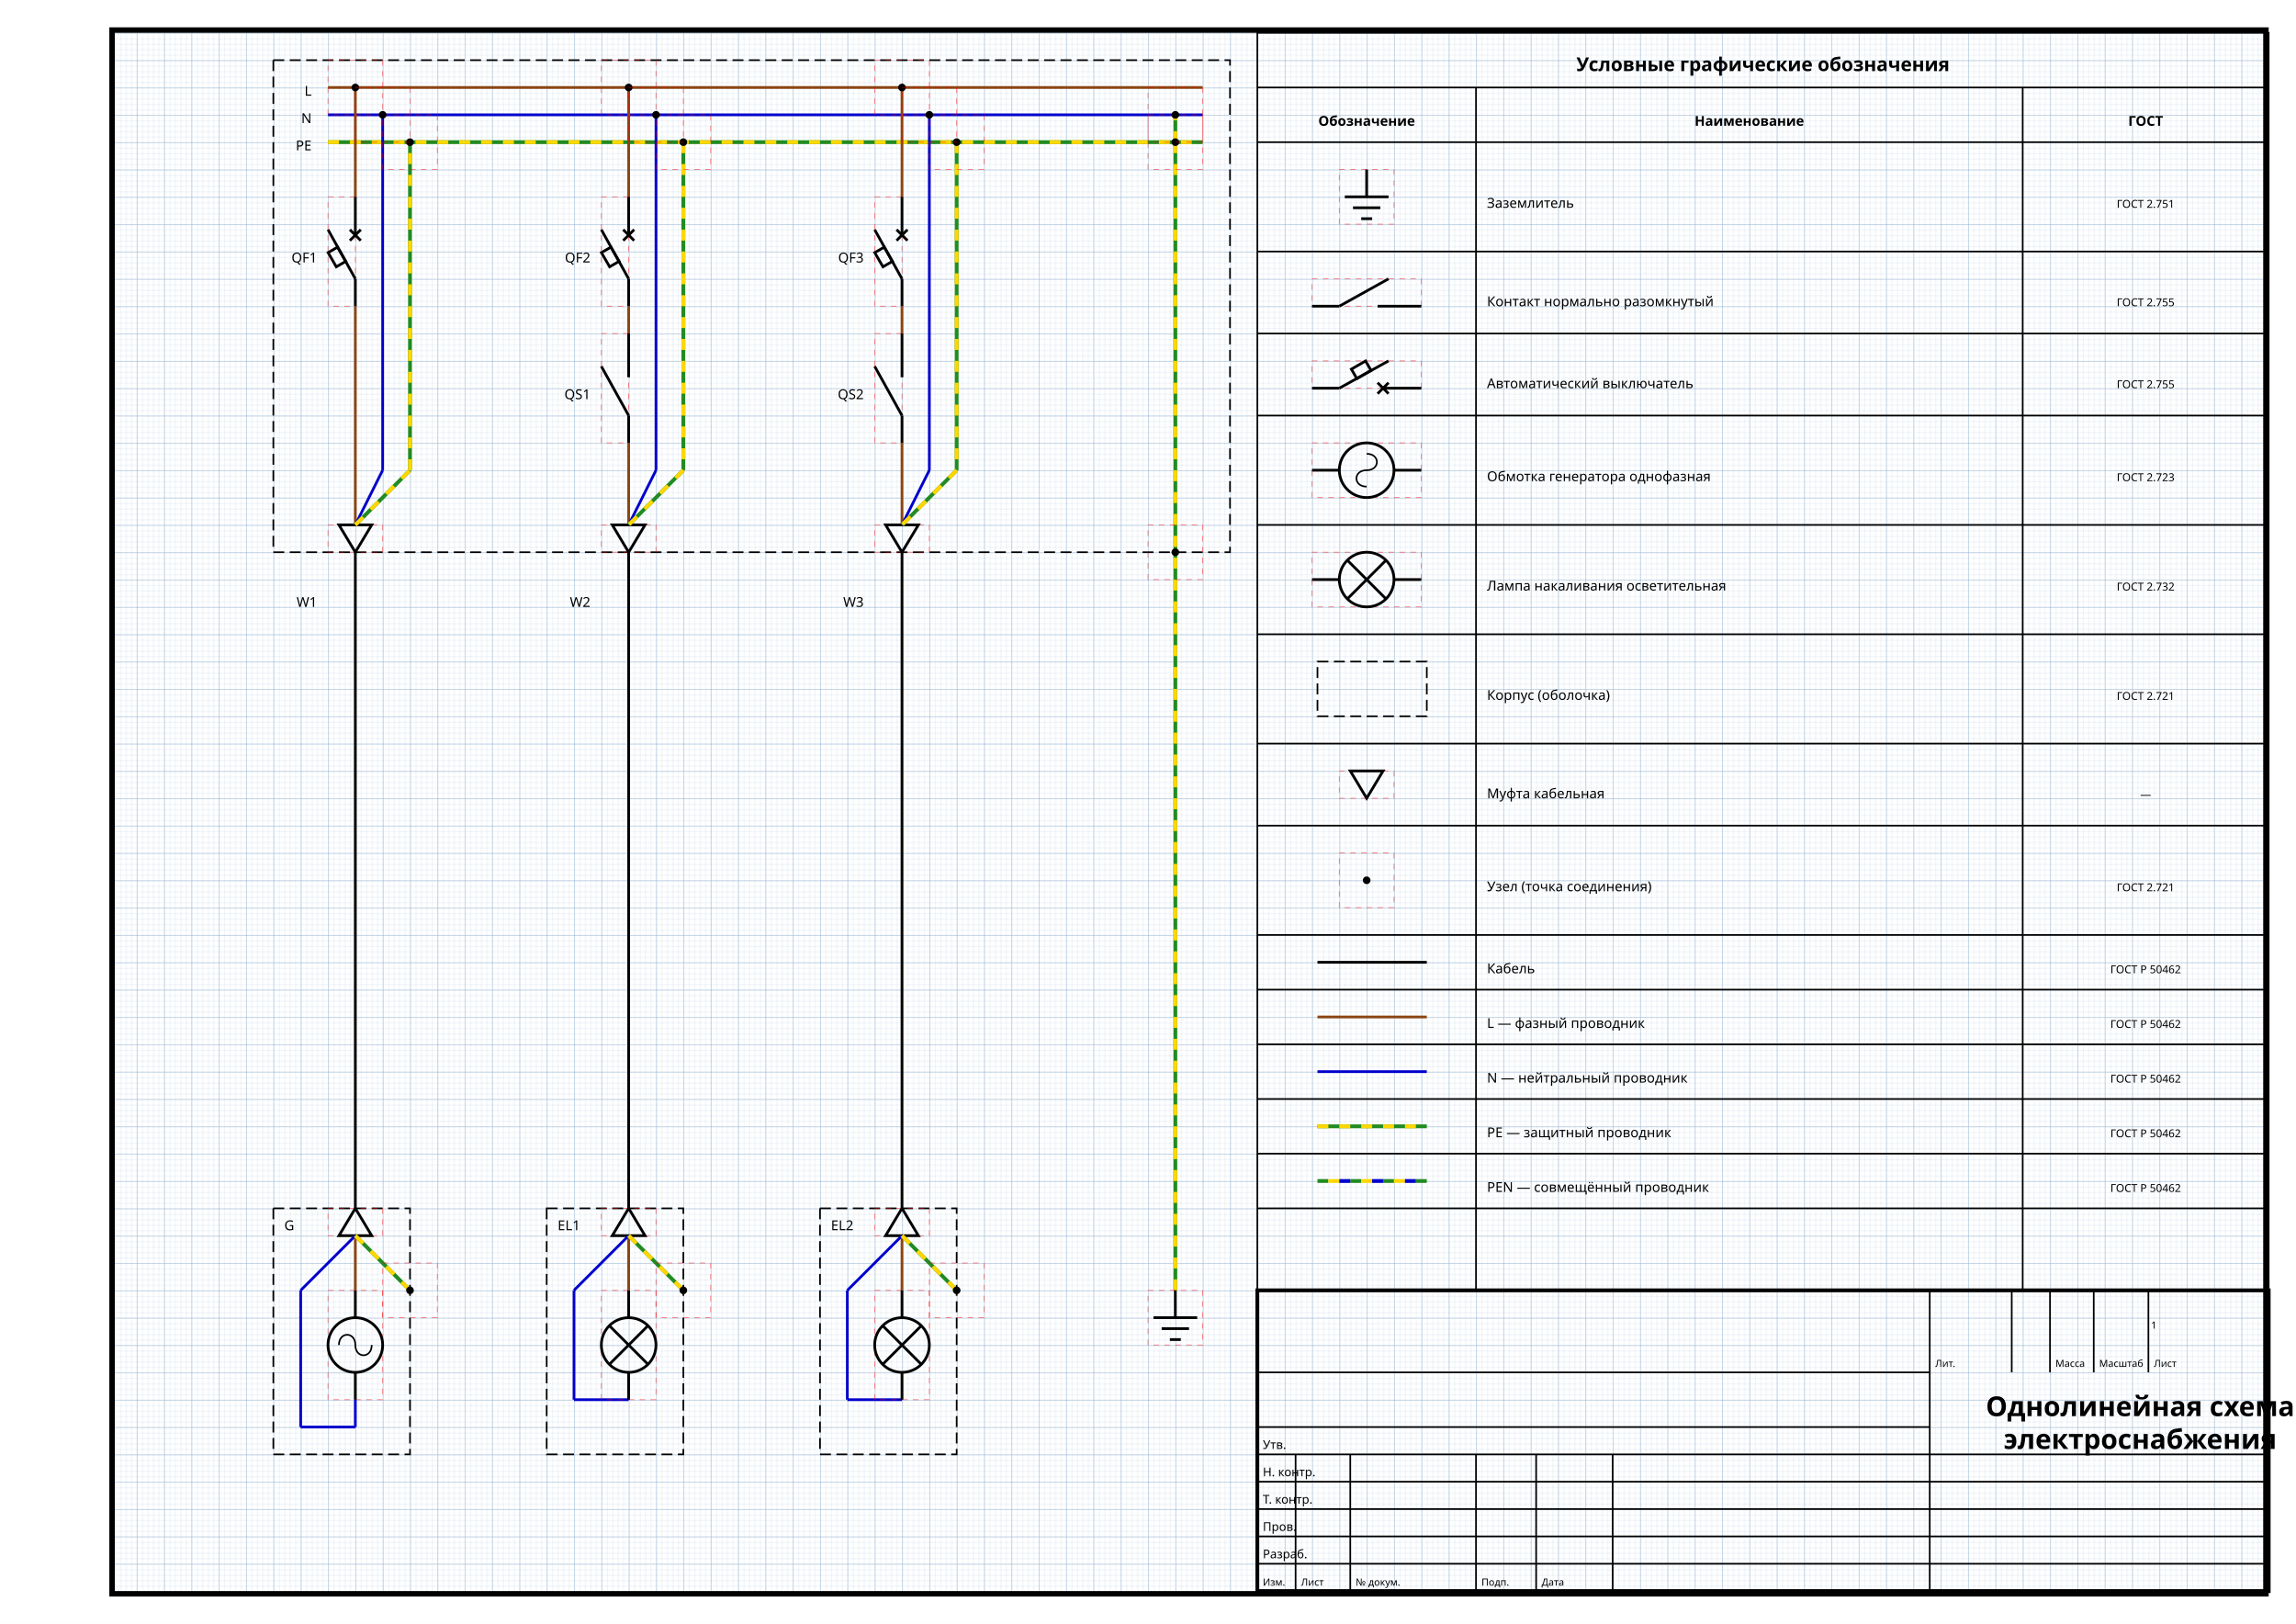
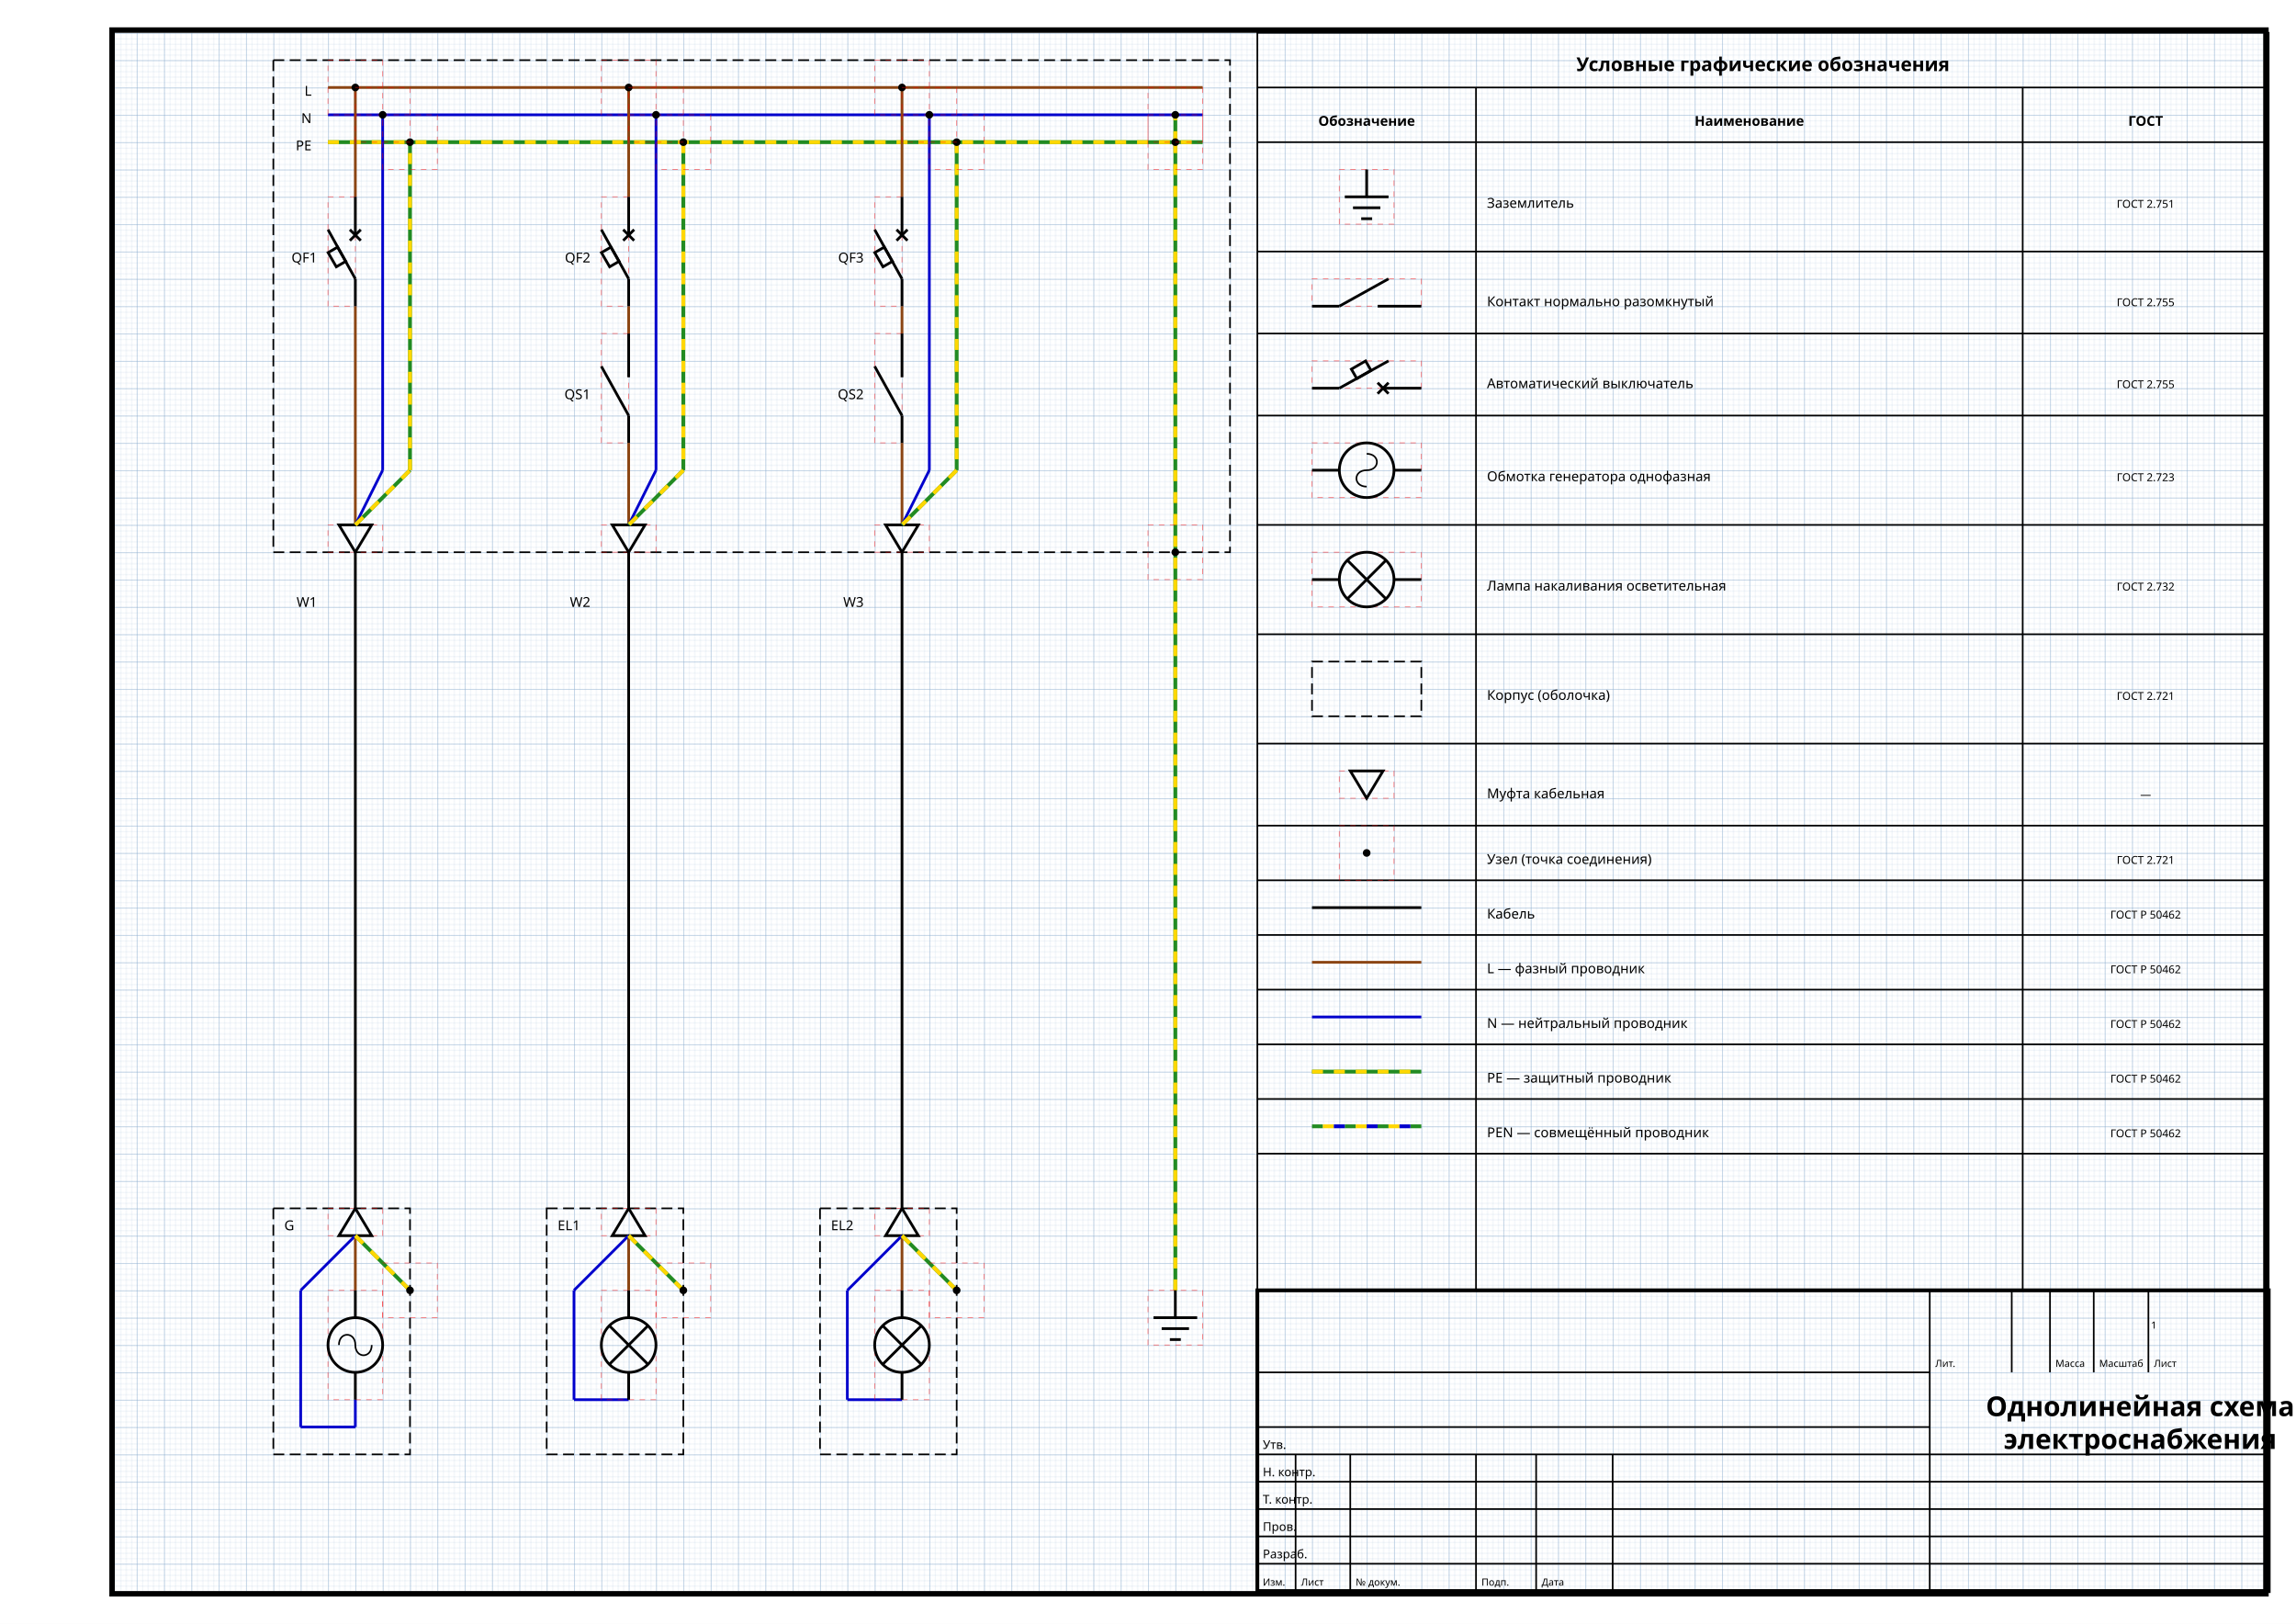
<svg xmlns="http://www.w3.org/2000/svg" width="420mm" height="297mm" viewBox="0 0 420 297">
  <rect width="420" height="297" fill="white" />
  <defs>
    <pattern id="mm1" width="1" height="1" patternUnits="userSpaceOnUse" y="1">
      <line x1="0" y1="0" x2="0" y2="1" stroke="#c8d8e8" stroke-width="0.1" />
      <line x1="0" y1="0" x2="1" y2="0" stroke="#c8d8e8" stroke-width="0.1" />
    </pattern>
    <pattern id="mm5" width="5" height="5" patternUnits="userSpaceOnUse" y="1">
      <rect width="5" height="5" fill="url(#mm1)" />
      <line x1="0" y1="0" x2="0" y2="5" stroke="#90b0d0" stroke-width="0.15" />
      <line x1="0" y1="0" x2="5" y2="0" stroke="#90b0d0" stroke-width="0.15" />
    </pattern>
    <symbol id="ugo-node" overflow="visible">
      <rect x="-5" y="-5" width="10" height="10" fill="none" stroke="red" stroke-width="0.15" stroke-dasharray="1,1" opacity="0.5" />
      <circle cx="0" cy="0" r="0.7" fill="black" stroke="none" />
    </symbol>
    <symbol id="ugo-ground" overflow="visible">
      <rect x="-5" y="0" width="10" height="10" fill="none" stroke="red" stroke-width="0.15" stroke-dasharray="1,1" opacity="0.5" />
      <g stroke="black" stroke-width="0.5">
        <line x1="0" y1="0" x2="0" y2="5" />
        <line x1="-4" y1="5" x2="4" y2="5" />
        <line x1="-2.5" y1="7" x2="2.5" y2="7" />
        <line x1="-1" y1="9" x2="1" y2="9" />
      </g>
    </symbol>
    <symbol id="ugo-contact" overflow="visible">
      <rect x="-5" y="0" width="5" height="20" fill="none" stroke="red" stroke-width="0.15" stroke-dasharray="1,1" opacity="0.5" />
      <g stroke="black" stroke-width="0.5" fill="none">
        <line x1="0" y1="0" x2="0" y2="8" />
        <line x1="0" y1="15" x2="-5" y2="6" />
        <line x1="0" y1="15" x2="0" y2="20" />
      </g>
    </symbol>
    <symbol id="ugo-breaker" overflow="visible">
      <rect x="-5" y="0" width="5" height="20" fill="none" stroke="red" stroke-width="0.15" stroke-dasharray="1,1" opacity="0.5" />
      <g stroke="black" stroke-width="0.5" fill="none">
        <line x1="0" y1="0" x2="0" y2="7" />
        <line x1="-1" y1="6" x2="1" y2="8" />
        <line x1="-1" y1="8" x2="1" y2="6" />
        <line x1="0" y1="15" x2="-5" y2="6" />
        <rect x="-2" y="-1.5" width="2" height="3" fill="none" stroke="black" stroke-width="0.5" transform="translate(-2.5, 10.5) rotate(-30)" />
        <line x1="0" y1="15" x2="0" y2="20" />
      </g>
    </symbol>
    <symbol id="ugo-generator" overflow="visible">
      <rect x="-5" y="0" width="10" height="20" fill="none" stroke="red" stroke-width="0.15" stroke-dasharray="1,1" opacity="0.5" />
      <g stroke="black" stroke-width="0.5" fill="none">
        <line x1="0" y1="0" x2="0" y2="5" />
        <circle cx="0" cy="10" r="5" />
        <path d="M-3,10 C-3,7.5 0,7.5 0,10 S3,12.5 3,10" stroke-width="0.3" />
        <line x1="0" y1="15" x2="0" y2="20" />
      </g>
    </symbol>
    <symbol id="ugo-lamp" overflow="visible">
      <rect x="-5" y="0" width="10" height="20" fill="none" stroke="red" stroke-width="0.15" stroke-dasharray="1,1" opacity="0.5" />
      <g stroke="black" stroke-width="0.5" fill="none">
        <line x1="0" y1="0" x2="0" y2="5" />
        <circle cx="0" cy="10" r="5" />
        <line x1="-3.5" y1="6.5" x2="3.5" y2="13.5" />
        <line x1="3.5" y1="6.5" x2="-3.5" y2="13.5" />
        <line x1="0" y1="15" x2="0" y2="20" />
      </g>
    </symbol>
    <symbol id="ugo-mufta" overflow="visible">
      <rect x="-5" y="0" width="10" height="5" fill="none" stroke="red" stroke-width="0.15" stroke-dasharray="1,1" opacity="0.5" />
      <polygon points="-3,0 3,0 0,5" stroke="black" stroke-width="0.5" fill="none" />
    </symbol>
  </defs>
  <rect x="21" y="6" width="393" height="285" fill="url(#mm5)" />
  <rect x="20.5" y="5.5" width="394" height="286" fill="none" stroke="black" stroke-width="1" />
  <g stroke="black" stroke-width="0.3" font-family="sans-serif" fill="none">
    <rect x="230" y="236" width="185" height="55" stroke-width="0.7" />
    <line x1="230" y1="286" x2="415" y2="286" />
    <line x1="230" y1="281" x2="415" y2="281" />
    <line x1="230" y1="276" x2="415" y2="276" />
    <line x1="230" y1="271" x2="415" y2="271" />
    <line x1="230" y1="266" x2="415" y2="266" />
    <line x1="230" y1="261" x2="353" y2="261" />
    <line x1="230" y1="251" x2="353" y2="251" />
    <line x1="237" y1="266" x2="237" y2="291" />
    <line x1="247" y1="266" x2="247" y2="291" />
    <line x1="270" y1="266" x2="270" y2="291" />
    <line x1="281" y1="266" x2="281" y2="291" />
    <line x1="295" y1="266" x2="295" y2="291" />
    <line x1="353" y1="236" x2="353" y2="291" />
    <line x1="368" y1="236" x2="368" y2="251" />
    <line x1="375" y1="236" x2="375" y2="251" />
    <line x1="383" y1="236" x2="383" y2="251" />
    <line x1="393" y1="236" x2="393" y2="251" />
    <g font-size="1.8" fill="black" stroke="none">
      <text x="231" y="290">Изм.</text>
      <text x="238" y="290">Лист</text>
      <text x="248" y="290">№ докум.</text>
      <text x="271" y="290">Подп.</text>
      <text x="282" y="290">Дата</text>
    </g>
    <g font-size="2.2" fill="black" stroke="none">
      <text x="231" y="285">Разраб.</text>
      <text x="231" y="280">Пров.</text>
      <text x="231" y="270">Н. контр.</text>
      <text x="231" y="275">Т. контр.</text>
      <text x="231" y="265">Утв.</text>
    </g>
    <text x="391.5" y="259" font-size="5" fill="black" stroke="none" text-anchor="middle" font-weight="bold">Однолинейная схема</text>
    <text x="391.5" y="265" font-size="5" fill="black" stroke="none" text-anchor="middle" font-weight="bold">электроснабжения</text>
    <g font-size="1.8" fill="black" stroke="none">
      <text x="354" y="250">Лит.</text>
      <text x="376" y="250">Масса</text>
      <text x="384" y="250">Масштаб</text>
    </g>
    <g font-size="1.8" fill="black" stroke="none">
      <text x="394" y="250">Лист</text>
      <text x="394" y="243" text-anchor="middle">1</text>
    </g>
  </g>
  <rect x="50" y="11" width="175" height="90" fill="none" stroke="black" stroke-width="0.3" stroke-dasharray="2,1" />
  <line x1="60" y1="16" x2="220" y2="16" stroke="#8B4513" stroke-width="0.5" />
  <line x1="60" y1="21" x2="220" y2="21" stroke="#0000CC" stroke-width="0.5" />
  <g stroke-width="0.7">
    <line x1="60" y1="26" x2="220" y2="26" stroke="#228B22" />
    <line x1="60" y1="26" x2="220" y2="26" stroke="#FFD700" stroke-dasharray="2,2" />
  </g>
  <rect x="50" y="221" width="25" height="45" fill="none" stroke="black" stroke-width="0.3" stroke-dasharray="2,1" />
  <rect x="100" y="221" width="25" height="45" fill="none" stroke="black" stroke-width="0.3" stroke-dasharray="2,1" />
  <rect x="150" y="221" width="25" height="45" fill="none" stroke="black" stroke-width="0.3" stroke-dasharray="2,1" />
  <g stroke="#8B4513" stroke-width="0.5">
    <line x1="65" y1="16" x2="65" y2="36" />
    <line x1="65" y1="56" x2="65" y2="96" />
    <line x1="65" y1="226" x2="65" y2="236" />
    <line x1="115" y1="16" x2="115" y2="36" />
    <line x1="115" y1="56" x2="115" y2="61" />
    <line x1="115" y1="81" x2="115" y2="96" />
    <line x1="115" y1="226" x2="115" y2="236" />
    <line x1="165" y1="16" x2="165" y2="36" />
    <line x1="165" y1="56" x2="165" y2="61" />
    <line x1="165" y1="81" x2="165" y2="96" />
    <line x1="165" y1="226" x2="165" y2="236" />
  </g>
  <use href="#ugo-breaker" x="65" y="36" />
  <use href="#ugo-breaker" x="115" y="36" />
  <use href="#ugo-contact" x="115" y="61" />
  <use href="#ugo-breaker" x="165" y="36" />
  <use href="#ugo-contact" x="165" y="61" />
  <use href="#ugo-mufta" x="65" y="96" />
  <line x1="65" y1="101" x2="65" y2="221" stroke="black" stroke-width="0.5" />
  <g transform="translate(65, 226) scale(1, -1)">
    <use href="#ugo-mufta" />
  </g>
  <use href="#ugo-mufta" x="115" y="96" />
  <line x1="115" y1="101" x2="115" y2="221" stroke="black" stroke-width="0.5" />
  <g transform="translate(115, 226) scale(1, -1)">
    <use href="#ugo-mufta" />
  </g>
  <use href="#ugo-mufta" x="165" y="96" />
  <line x1="165" y1="101" x2="165" y2="221" stroke="black" stroke-width="0.5" />
  <g transform="translate(165, 226) scale(1, -1)">
    <use href="#ugo-mufta" />
  </g>
  <g stroke="#0000CC" stroke-width="0.5">
    <line x1="70" y1="21" x2="70" y2="86" />
    <line x1="70" y1="86" x2="65" y2="96" />
    <line x1="65" y1="226" x2="55" y2="236" />
    <line x1="55" y1="236" x2="55" y2="261" />
    <line x1="55" y1="261" x2="65" y2="261" />
    <line x1="65" y1="261" x2="65" y2="256" />
    <line x1="120" y1="21" x2="120" y2="86" />
    <line x1="120" y1="86" x2="115" y2="96" />
    <line x1="115" y1="226" x2="105" y2="236" />
    <line x1="105" y1="236" x2="105" y2="256" />
    <line x1="105" y1="256" x2="115" y2="256" />
    <line x1="170" y1="21" x2="170" y2="86" />
    <line x1="170" y1="86" x2="165" y2="96" />
    <line x1="165" y1="226" x2="155" y2="236" />
    <line x1="155" y1="236" x2="155" y2="256" />
    <line x1="155" y1="256" x2="165" y2="256" />
  </g>
  <g stroke-width="0.7">
    <line x1="65" y1="96" x2="75" y2="86" stroke="#228B22" />
    <line x1="75" y1="86" x2="75" y2="26" stroke="#228B22" />
    <line x1="65" y1="226" x2="75" y2="236" stroke="#228B22" />
    <line x1="125" y1="26" x2="125" y2="86" stroke="#228B22" />
    <line x1="125" y1="86" x2="115" y2="96" stroke="#228B22" />
    <line x1="115" y1="226" x2="125" y2="236" stroke="#228B22" />
    <line x1="175" y1="26" x2="175" y2="86" stroke="#228B22" />
    <line x1="175" y1="86" x2="165" y2="96" stroke="#228B22" />
    <line x1="165" y1="226" x2="175" y2="236" stroke="#228B22" />
    <line x1="215" y1="26" x2="215" y2="21" stroke="#228B22" />
    <line x1="215" y1="26" x2="215" y2="236" stroke="#228B22" />
    <line x1="65" y1="96" x2="75" y2="86" stroke="#FFD700" stroke-dasharray="2,2" />
    <line x1="75" y1="86" x2="75" y2="26" stroke="#FFD700" stroke-dasharray="2,2" />
    <line x1="65" y1="226" x2="75" y2="236" stroke="#FFD700" stroke-dasharray="2,2" />
    <line x1="125" y1="26" x2="125" y2="86" stroke="#FFD700" stroke-dasharray="2,2" />
    <line x1="125" y1="86" x2="115" y2="96" stroke="#FFD700" stroke-dasharray="2,2" />
    <line x1="115" y1="226" x2="125" y2="236" stroke="#FFD700" stroke-dasharray="2,2" />
    <line x1="175" y1="26" x2="175" y2="86" stroke="#FFD700" stroke-dasharray="2,2" />
    <line x1="175" y1="86" x2="165" y2="96" stroke="#FFD700" stroke-dasharray="2,2" />
    <line x1="165" y1="226" x2="175" y2="236" stroke="#FFD700" stroke-dasharray="2,2" />
    <line x1="215" y1="26" x2="215" y2="21" stroke="#FFD700" stroke-dasharray="2,2" />
    <line x1="215" y1="26" x2="215" y2="236" stroke="#FFD700" stroke-dasharray="2,2" />
  </g>
  <use href="#ugo-node" x="75" y="236" />
  <use href="#ugo-node" x="75" y="26" />
  <use href="#ugo-node" x="125" y="26" />
  <use href="#ugo-node" x="125" y="236" />
  <use href="#ugo-node" x="175" y="26" />
  <use href="#ugo-node" x="175" y="236" />
  <use href="#ugo-node" x="215" y="26" />
  <use href="#ugo-node" x="215" y="101" />
  <use href="#ugo-node" x="65" y="16" />
  <use href="#ugo-node" x="115" y="16" />
  <use href="#ugo-node" x="165" y="16" />
  <use href="#ugo-node" x="70" y="21" />
  <use href="#ugo-node" x="120" y="21" />
  <use href="#ugo-node" x="170" y="21" />
  <use href="#ugo-node" x="215" y="21" />
  <use href="#ugo-generator" x="65" y="236" />
  <use href="#ugo-lamp" x="115" y="236" />
  <use href="#ugo-lamp" x="165" y="236" />
  <use href="#ugo-ground" x="215" y="236" />
  <g font-family="sans-serif" font-size="2.5" fill="black">
    <text x="57" y="17.5" text-anchor="end">L</text>
    <text x="57" y="22.5" text-anchor="end">N</text>
    <text x="57" y="27.5" text-anchor="end">PE</text>
    <text x="58" y="48" text-anchor="end">QF1</text>
    <text x="58" y="111" text-anchor="end">W1</text>
    <text x="52" y="225">G</text>
    <text x="108" y="48" text-anchor="end">QF2</text>
    <text x="108" y="73" text-anchor="end">QS1</text>
    <text x="108" y="111" text-anchor="end">W2</text>
    <text x="102" y="225">EL1</text>
    <text x="158" y="48" text-anchor="end">QF3</text>
    <text x="158" y="73" text-anchor="end">QS2</text>
    <text x="158" y="111" text-anchor="end">W3</text>
    <text x="152" y="225">EL2</text>
  </g>
  <g stroke="black" stroke-width="0.3" font-family="sans-serif">
    <rect x="230" y="6" width="185" height="230" fill="none" />
    <line x1="270" y1="16" x2="270" y2="236" />
    <line x1="370" y1="16" x2="370" y2="236" />
    <line x1="230" y1="16" x2="415" y2="16" />
    <line x1="230" y1="26" x2="415" y2="26" />
    <line x1="230" y1="46" x2="415" y2="46" />
    <line x1="230" y1="61" x2="415" y2="61" />
    <line x1="230" y1="76" x2="415" y2="76" />
    <line x1="230" y1="96" x2="415" y2="96" />
    <line x1="230" y1="116" x2="415" y2="116" />
    <line x1="230" y1="136" x2="415" y2="136" />
    <line x1="230" y1="151" x2="415" y2="151" />
+     <line x1="230" y1="161" x2="415" y2="161" />
    <line x1="230" y1="171" x2="415" y2="171" />
    <line x1="230" y1="181" x2="415" y2="181" />
    <line x1="230" y1="191" x2="415" y2="191" />
    <line x1="230" y1="201" x2="415" y2="201" />
    <line x1="230" y1="211" x2="415" y2="211" />
-     <line x1="230" y1="221" x2="415" y2="221" />
    <text x="322.5" y="13" font-size="3.5" fill="black" stroke="none" font-weight="bold" text-anchor="middle">Условные графические обозначения</text>
    <g font-size="2.5" fill="black" stroke="none" font-weight="bold">
      <text x="250" y="23" text-anchor="middle">Обозначение</text>
      <text x="320" y="23" text-anchor="middle">Наименование</text>
      <text x="392.5" y="23" text-anchor="middle">ГОСТ</text>
    </g>
    <use href="#ugo-ground" x="250" y="31" />
    <text x="272" y="38" font-size="2.5" fill="black" stroke="none">Заземлитель</text>
    <text x="392.5" y="38" font-size="2" fill="black" stroke="none" text-anchor="middle">ГОСТ 2.751</text>
    <g transform="translate(250, 56) rotate(90)">
      <use href="#ugo-contact" y="-10" />
    </g>
    <text x="272" y="56" font-size="2.5" fill="black" stroke="none">Контакт нормально разомкнутый</text>
    <text x="392.5" y="56" font-size="2" fill="black" stroke="none" text-anchor="middle">ГОСТ 2.755</text>
    <g transform="translate(250, 71) rotate(90)">
      <use href="#ugo-breaker" y="-10" />
    </g>
    <text x="272" y="71" font-size="2.5" fill="black" stroke="none">Автоматический выключатель</text>
    <text x="392.5" y="71" font-size="2" fill="black" stroke="none" text-anchor="middle">ГОСТ 2.755</text>
    <g transform="translate(250, 86) rotate(90)">
      <use href="#ugo-generator" y="-10" />
    </g>
    <text x="272" y="88" font-size="2.5" fill="black" stroke="none">Обмотка генератора однофазная</text>
    <text x="392.5" y="88" font-size="2" fill="black" stroke="none" text-anchor="middle">ГОСТ 2.723</text>
    <g transform="translate(250, 106) rotate(90)">
      <use href="#ugo-lamp" y="-10" />
    </g>
    <text x="272" y="108" font-size="2.5" fill="black" stroke="none">Лампа накаливания осветительная</text>
    <text x="392.5" y="108" font-size="2" fill="black" stroke="none" text-anchor="middle">ГОСТ 2.732</text>
-     <rect x="241" y="121" width="20" height="10" fill="none" stroke="black" stroke-dasharray="2,1" />
+     <rect x="240" y="121" width="20" height="10" fill="none" stroke="black" stroke-dasharray="2,1" />
    <text x="272" y="128" font-size="2.5" fill="black" stroke="none">Корпус (оболочка)</text>
    <text x="392.5" y="128" font-size="2" fill="black" stroke="none" text-anchor="middle">ГОСТ 2.721</text>
    <use href="#ugo-mufta" x="250" y="141" />
    <text x="272" y="146" font-size="2.5" fill="black" stroke="none">Муфта кабельная</text>
    <text x="392.5" y="146" font-size="2" fill="black" stroke="none" text-anchor="middle">—</text>
-     <use href="#ugo-node" x="250" y="161" />
-     <text x="272" y="163" font-size="2.5" fill="black" stroke="none">Узел (точка соединения)</text>
-     <text x="392.5" y="163" font-size="2" fill="black" stroke="none" text-anchor="middle">ГОСТ 2.721</text>
-     <line x1="241" y1="176" x2="261" y2="176" stroke="black" stroke-width="0.5" />
-     <text x="272" y="178" font-size="2.5" fill="black" stroke="none">Кабель</text>
+     <use href="#ugo-node" x="250" y="156" />
+     <text x="272" y="158" font-size="2.5" fill="black" stroke="none">Узел (точка соединения)</text>
+     <text x="392.5" y="158" font-size="2" fill="black" stroke="none" text-anchor="middle">ГОСТ 2.721</text>
+     <line x1="240" y1="166" x2="260" y2="166" stroke="black" stroke-width="0.5" />
+     <text x="272" y="168" font-size="2.5" fill="black" stroke="none">Кабель</text>
+     <text x="392.5" y="168" font-size="2" fill="black" stroke="none" text-anchor="middle">ГОСТ Р 50462</text>
+     <line x1="240" y1="176" x2="260" y2="176" stroke="#8B4513" stroke-width="0.5" />
+     <text x="272" y="178" font-size="2.5" fill="black" stroke="none">L — фазный проводник</text>
    <text x="392.5" y="178" font-size="2" fill="black" stroke="none" text-anchor="middle">ГОСТ Р 50462</text>
-     <line x1="241" y1="186" x2="261" y2="186" stroke="#8B4513" stroke-width="0.5" />
-     <text x="272" y="188" font-size="2.5" fill="black" stroke="none">L — фазный проводник</text>
+     <line x1="240" y1="186" x2="260" y2="186" stroke="#0000CC" stroke-width="0.5" />
+     <text x="272" y="188" font-size="2.5" fill="black" stroke="none">N — нейтральный проводник</text>
    <text x="392.5" y="188" font-size="2" fill="black" stroke="none" text-anchor="middle">ГОСТ Р 50462</text>
-     <line x1="241" y1="196" x2="261" y2="196" stroke="#0000CC" stroke-width="0.5" />
-     <text x="272" y="198" font-size="2.5" fill="black" stroke="none">N — нейтральный проводник</text>
+     <line x1="240" y1="196" x2="260" y2="196" stroke="#228B22" stroke-width="0.7" />
+     <line x1="240" y1="196" x2="260" y2="196" stroke="#FFD700" stroke-width="0.7" stroke-dasharray="2,2" />
+     <text x="272" y="198" font-size="2.5" fill="black" stroke="none">PE — защитный проводник</text>
    <text x="392.5" y="198" font-size="2" fill="black" stroke="none" text-anchor="middle">ГОСТ Р 50462</text>
-     <line x1="241" y1="206" x2="261" y2="206" stroke="#228B22" stroke-width="0.7" />
-     <line x1="241" y1="206" x2="261" y2="206" stroke="#FFD700" stroke-width="0.7" stroke-dasharray="2,2" />
-     <text x="272" y="208" font-size="2.5" fill="black" stroke="none">PE — защитный проводник</text>
+     <line x1="240" y1="206" x2="260" y2="206" stroke="#228B22" stroke-width="0.7" stroke-dasharray="2,4" stroke-dashoffset="0" />
+     <line x1="240" y1="206" x2="260" y2="206" stroke="#FFD700" stroke-width="0.7" stroke-dasharray="2,4" stroke-dashoffset="4" />
+     <line x1="240" y1="206" x2="260" y2="206" stroke="#0000CC" stroke-width="0.7" stroke-dasharray="2,4" stroke-dashoffset="2" />
+     <text x="272" y="208" font-size="2.5" fill="black" stroke="none">PEN — совмещённый проводник</text>
    <text x="392.5" y="208" font-size="2" fill="black" stroke="none" text-anchor="middle">ГОСТ Р 50462</text>
-     <line x1="241" y1="216" x2="261" y2="216" stroke="#228B22" stroke-width="0.7" stroke-dasharray="2,4" stroke-dashoffset="0" />
-     <line x1="241" y1="216" x2="261" y2="216" stroke="#FFD700" stroke-width="0.7" stroke-dasharray="2,4" stroke-dashoffset="4" />
-     <line x1="241" y1="216" x2="261" y2="216" stroke="#0000CC" stroke-width="0.7" stroke-dasharray="2,4" stroke-dashoffset="2" />
-     <text x="272" y="218" font-size="2.5" fill="black" stroke="none">PEN — совмещённый проводник</text>
-     <text x="392.5" y="218" font-size="2" fill="black" stroke="none" text-anchor="middle">ГОСТ Р 50462</text>
  </g>
</svg>
